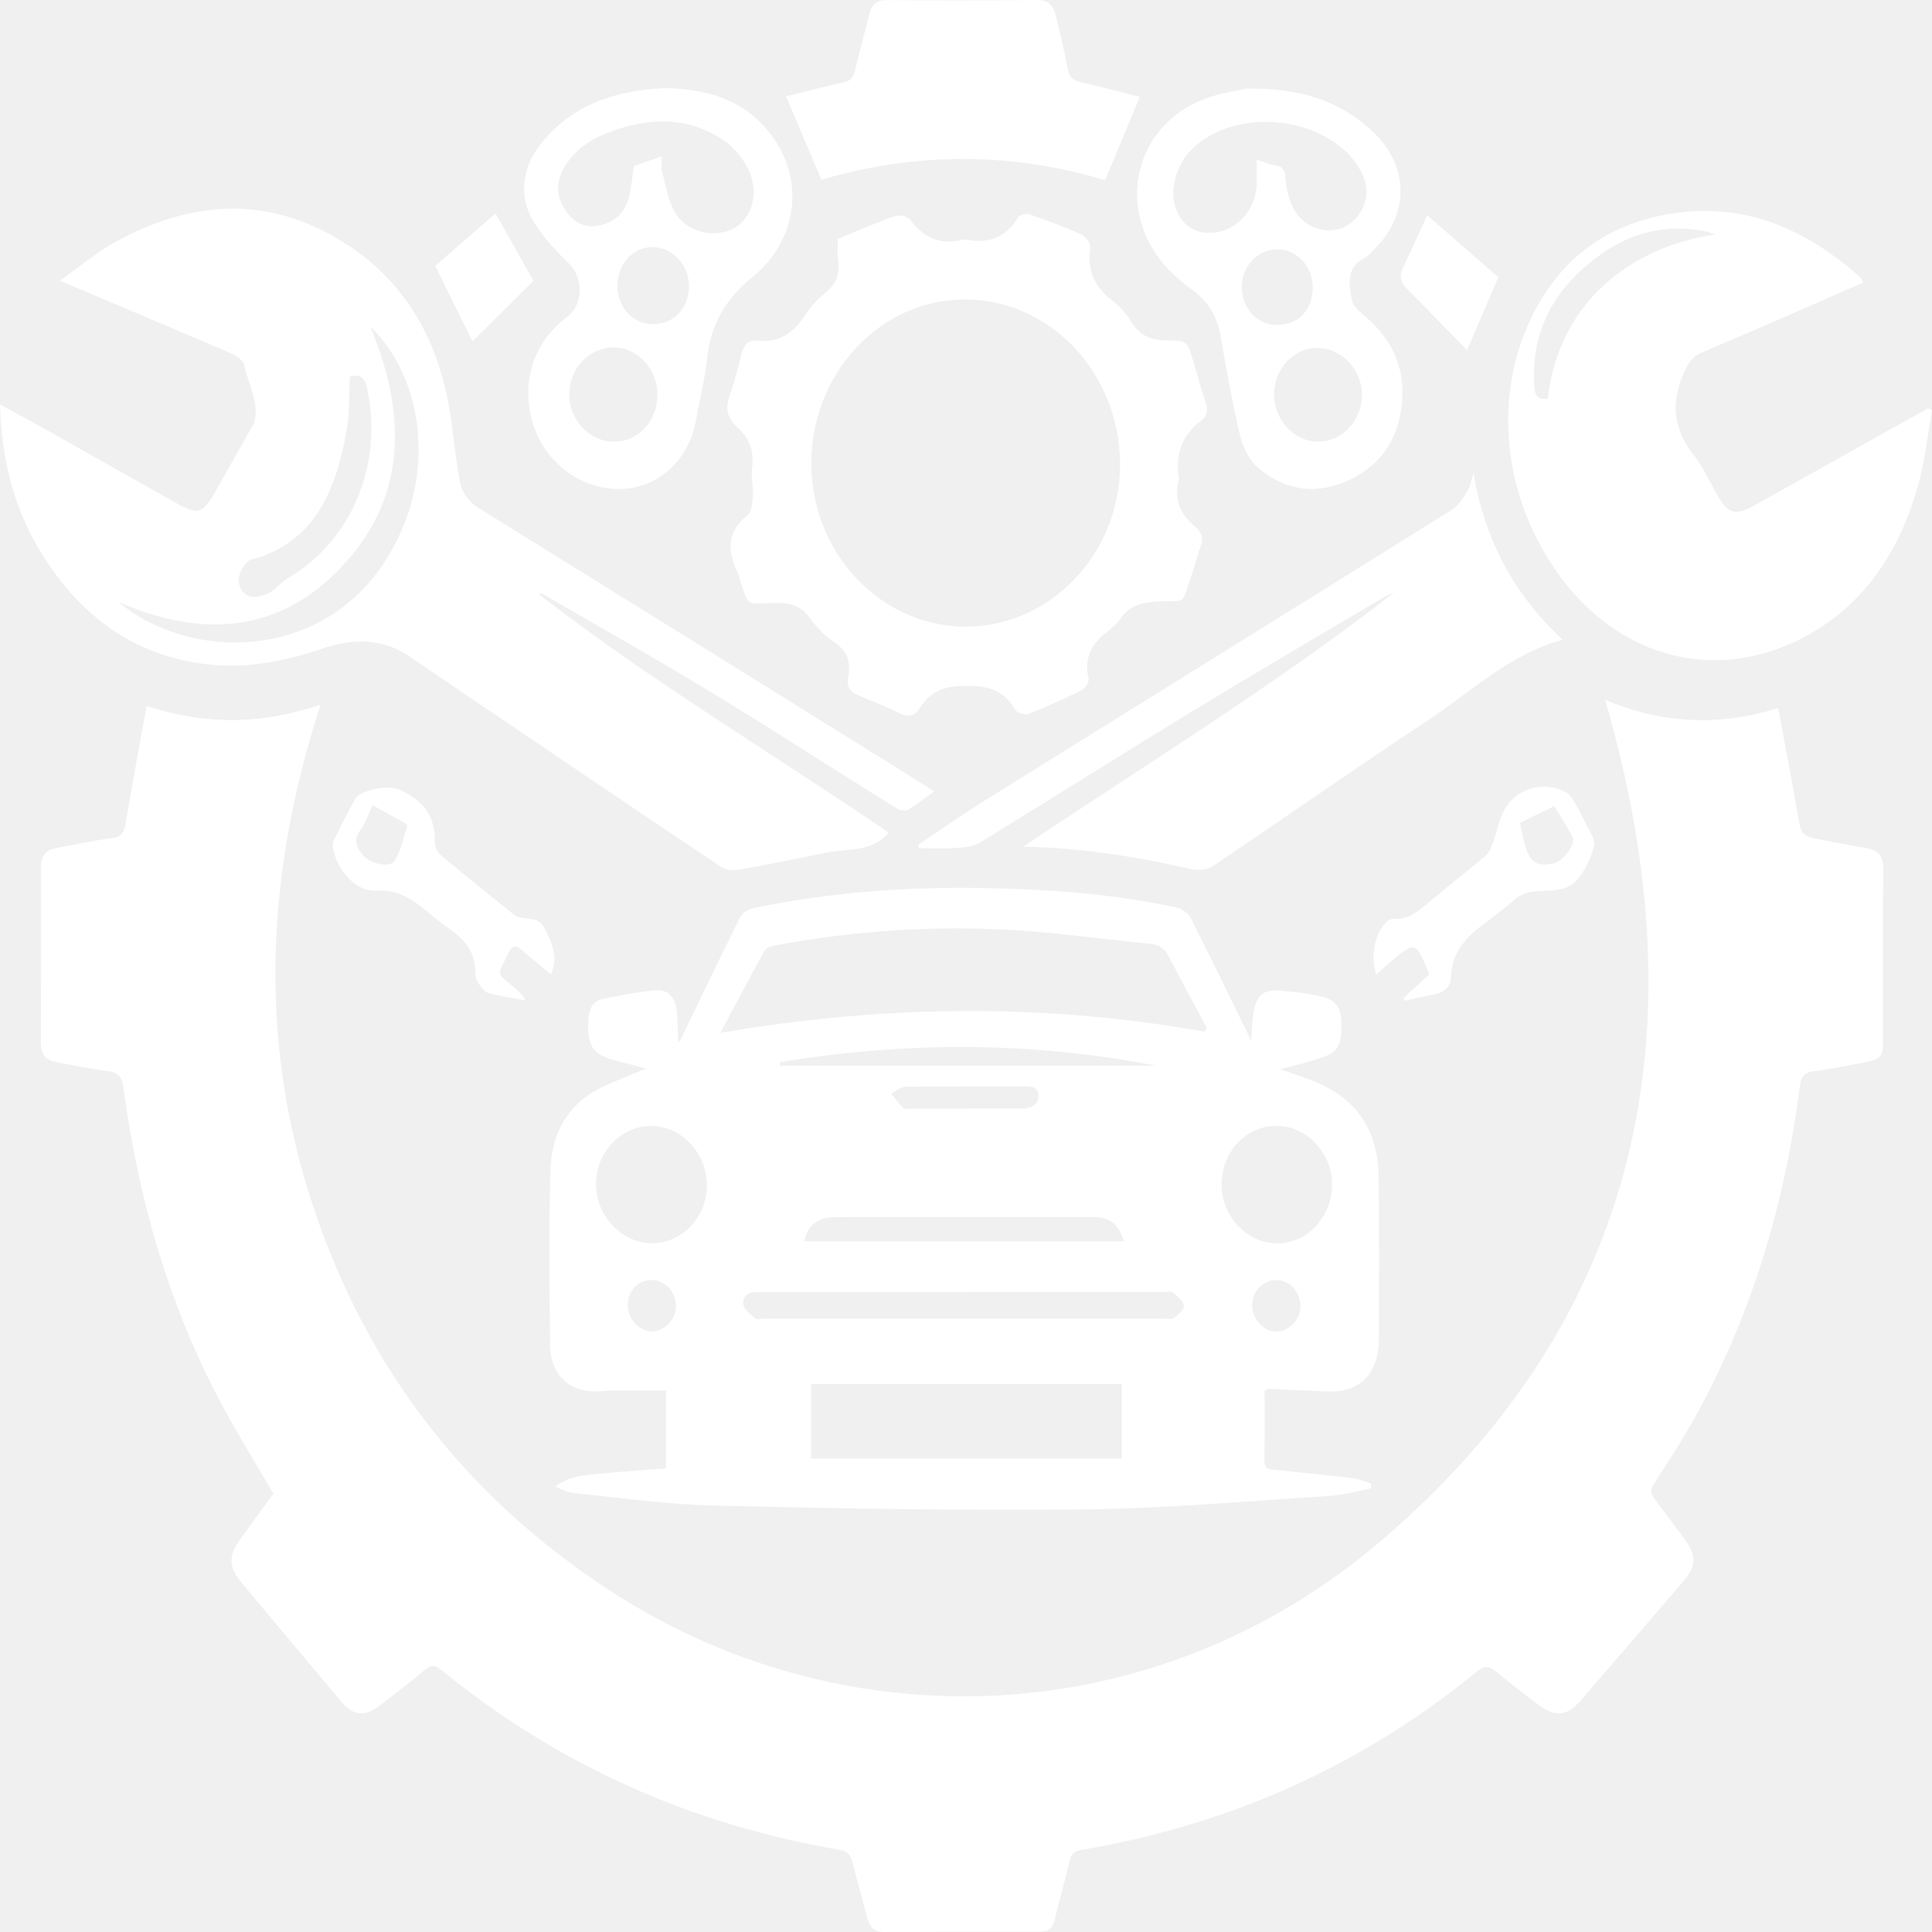
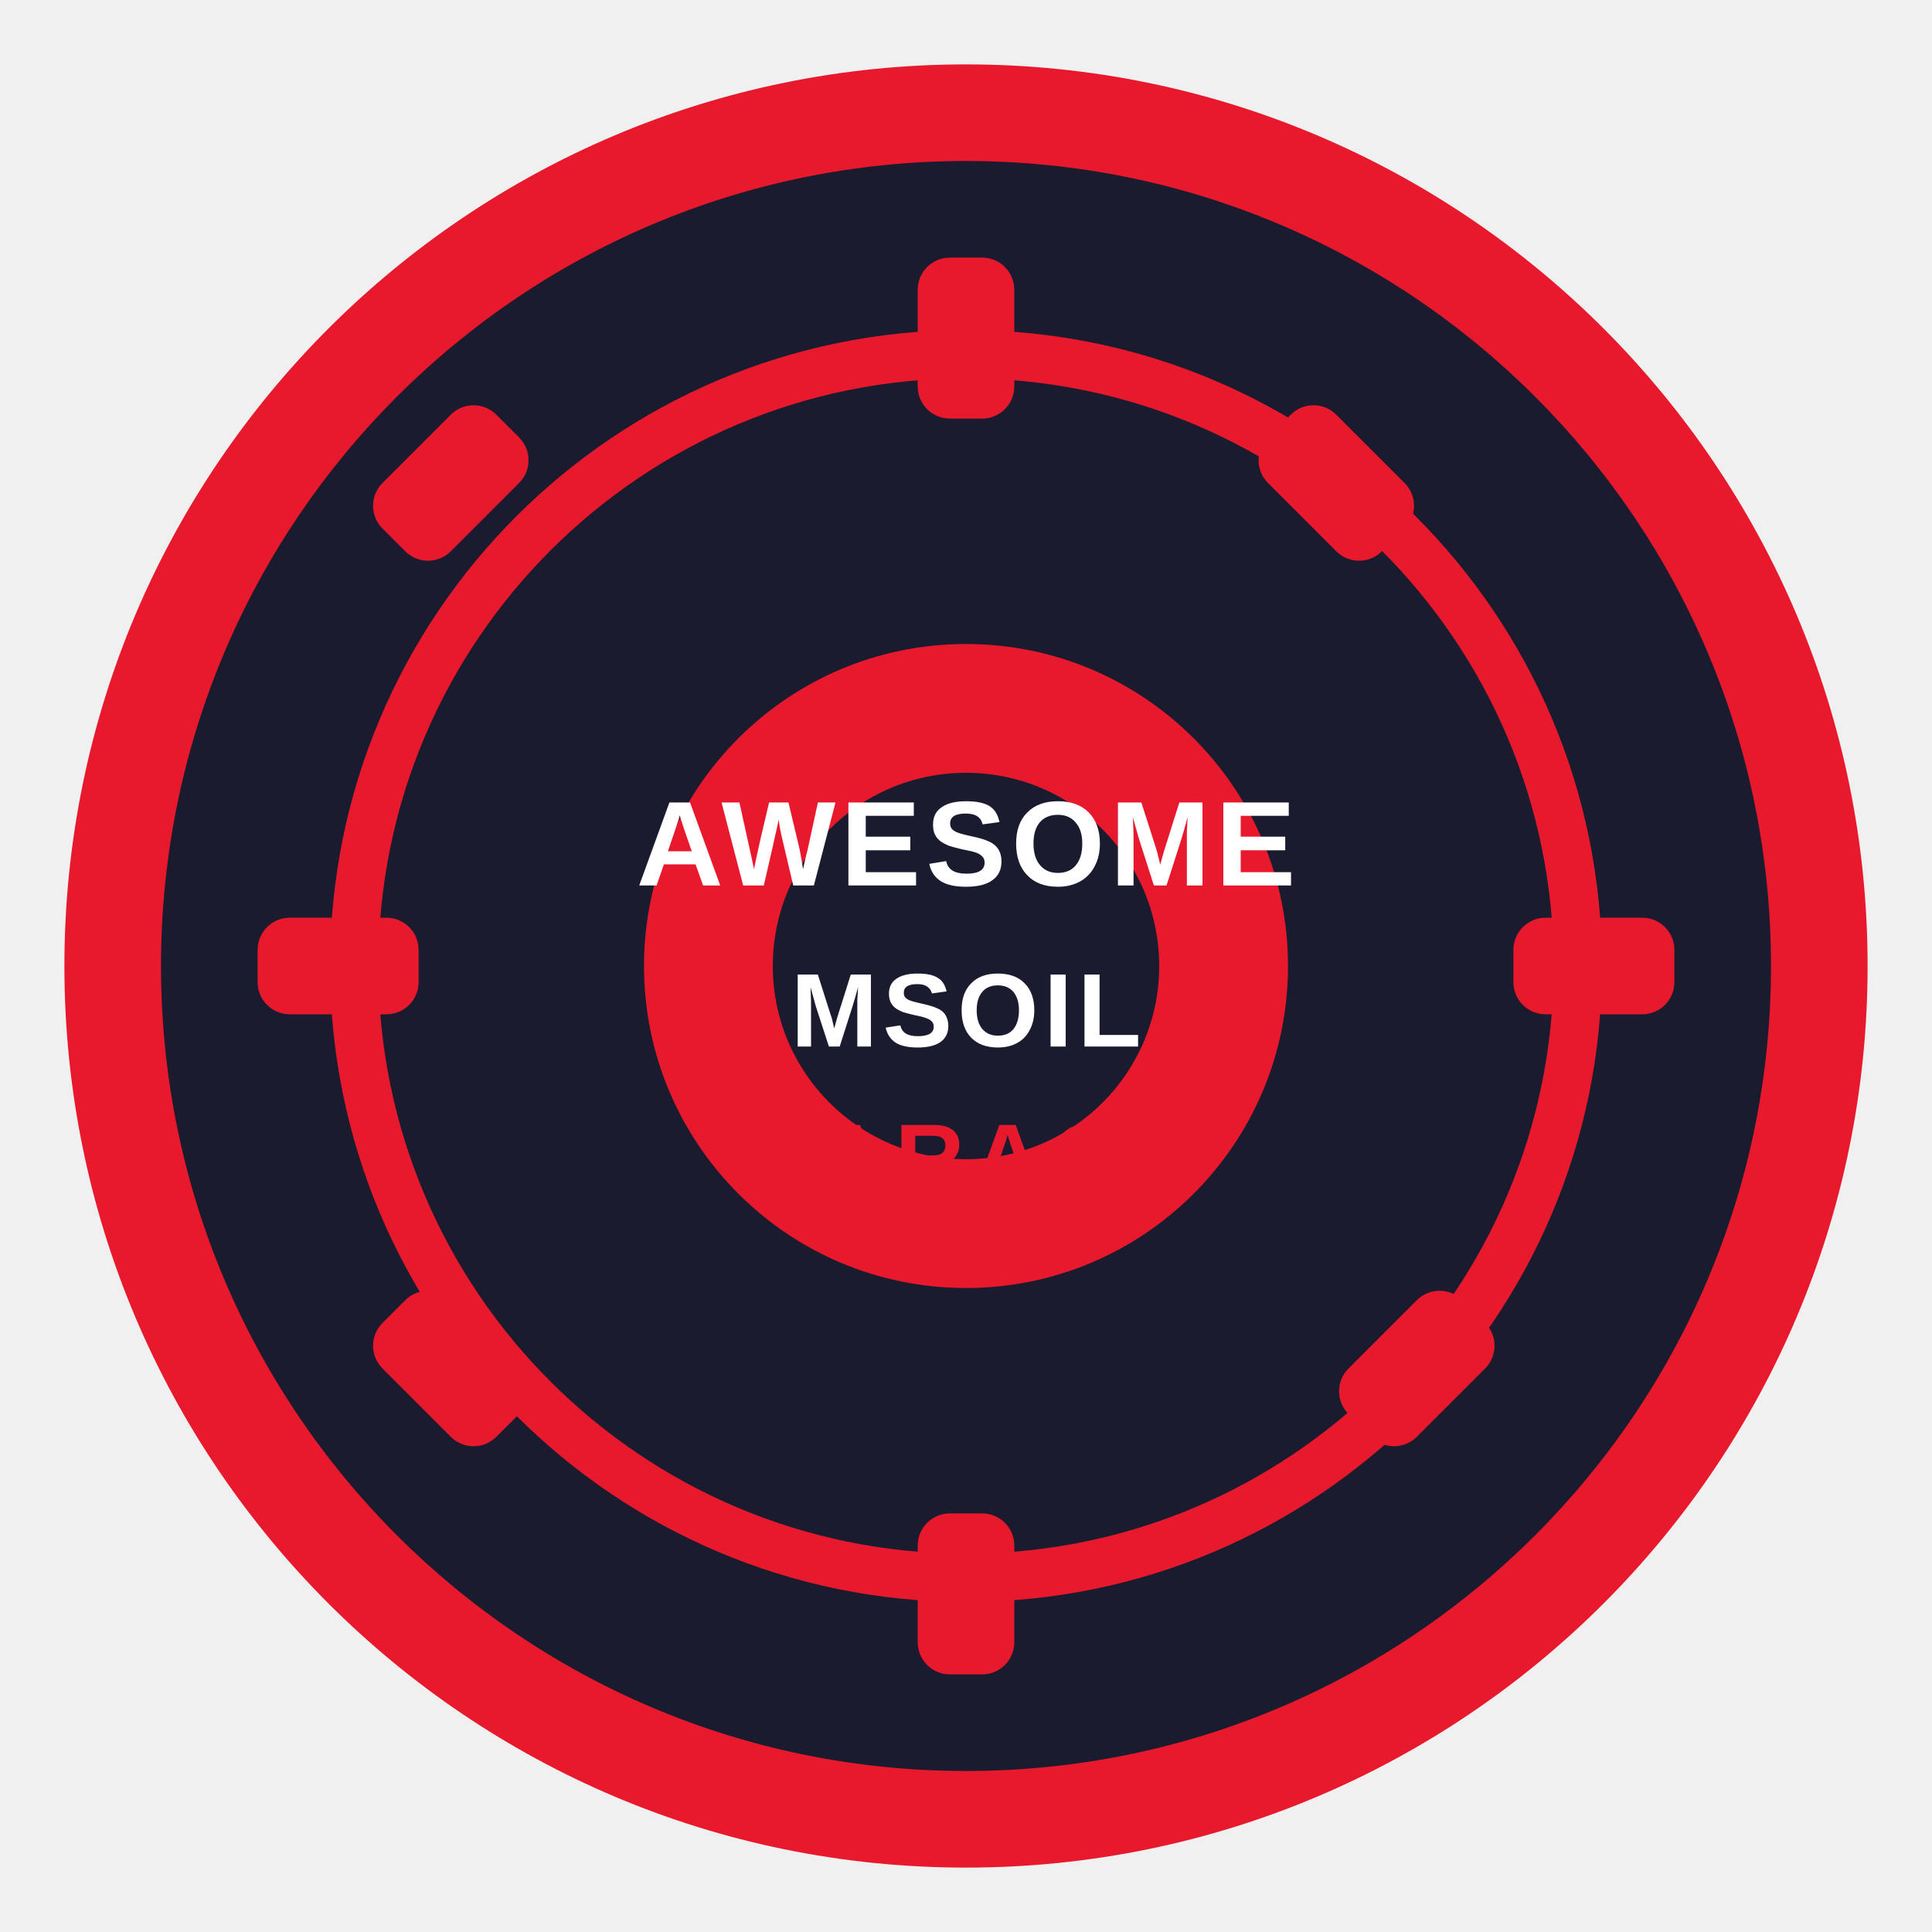
- <svg xmlns="http://www.w3.org/2000/svg" width="120" height="120" viewBox="0 0 120 120" fill="none">
-   <g clip-path="url(#clip0_1_26111)">
-     <rect width="120" height="120" fill="none" />
-     <path d="M99.698 43.472C103.17 44.934 106.726 45.151 110.445 43.976C110.856 46.205 111.265 48.304 111.626 50.413C111.879 51.89 111.848 51.905 113.205 52.177C114.121 52.361 115.042 52.519 115.961 52.683C116.655 52.807 116.983 53.165 116.974 53.991C116.938 57.521 116.959 61.051 116.959 64.582C116.959 65.606 116.843 65.775 115.875 65.969C114.81 66.181 113.743 66.402 112.669 66.534C112.086 66.606 111.873 66.832 111.793 67.461C110.847 74.852 108.761 81.837 105.152 88.258C104.4 89.595 103.559 90.877 102.728 92.161C102.5 92.514 102.494 92.753 102.746 93.077C103.389 93.907 104.018 94.75 104.632 95.604C105.391 96.662 105.375 97.258 104.535 98.239C102.426 100.706 100.308 103.163 98.183 105.614C97.332 106.595 96.615 106.676 95.591 105.911C94.681 105.233 93.778 104.542 92.905 103.812C92.476 103.452 92.17 103.455 91.732 103.816C88.665 106.342 85.367 108.468 81.851 110.203C77.174 112.511 72.276 114.034 67.195 114.898C66.76 114.973 66.537 115.137 66.428 115.604C66.149 116.805 65.803 117.989 65.523 119.19C65.39 119.76 65.108 119.98 64.564 119.979C61.335 119.971 58.106 119.976 54.876 119.999C54.235 120.004 53.99 119.624 53.843 119.051C53.548 117.908 53.23 116.772 52.94 115.628C52.828 115.189 52.623 114.978 52.172 114.901C43.064 113.347 34.77 109.721 27.417 103.731C27.026 103.413 26.761 103.405 26.375 103.728C25.463 104.493 24.523 105.221 23.578 105.94C22.635 106.657 21.942 106.575 21.186 105.677C19.113 103.213 17.042 100.746 14.978 98.272C14.216 97.359 14.184 96.655 14.874 95.673C15.568 94.685 16.294 93.721 16.983 92.778C15.84 90.809 14.661 88.93 13.625 86.965C10.443 80.928 8.586 74.411 7.668 67.578C7.577 66.904 7.374 66.607 6.719 66.531C5.644 66.407 4.581 66.161 3.511 65.977C2.826 65.859 2.531 65.464 2.535 64.705C2.558 61.094 2.556 57.482 2.549 53.871C2.547 53.149 2.856 52.781 3.508 52.669C4.652 52.471 5.788 52.2 6.938 52.064C7.597 51.986 7.725 51.637 7.824 51.034C8.212 48.679 8.656 46.333 9.104 43.846C12.748 45.047 16.29 45.01 19.914 43.76C16.536 54.146 16 64.49 19.428 74.864C22.854 85.23 29.127 93.087 37.897 98.805C52.27 108.177 71.675 107.863 85.972 95.539C101.876 81.831 105.702 64.105 99.698 43.472Z" fill="white" />
-     <path d="M78.545 86.361C78.545 87.83 78.561 89.281 78.537 90.732C78.528 91.326 78.894 91.265 79.243 91.301C80.848 91.466 82.453 91.624 84.055 91.817C84.432 91.863 84.795 92.036 85.165 92.15C85.164 92.249 85.162 92.347 85.161 92.446C84.317 92.605 83.478 92.855 82.627 92.909C77.545 93.229 72.461 93.693 67.375 93.751C59.71 93.837 52.041 93.69 44.377 93.516C41.511 93.45 38.651 93.037 35.791 92.759C35.349 92.716 34.918 92.541 34.475 92.331C35.486 91.584 36.661 91.599 37.799 91.486C38.972 91.37 40.151 91.302 41.366 91.21C41.366 89.538 41.366 87.937 41.366 86.368C40.219 86.368 39.117 86.365 38.014 86.371C37.712 86.373 37.41 86.413 37.108 86.422C35.341 86.472 34.19 85.402 34.168 83.523C34.126 79.886 34.076 76.246 34.196 72.612C34.267 70.416 35.252 68.627 37.186 67.631C38.105 67.157 39.085 66.816 40.145 66.369C39.508 66.205 38.943 66.057 38.377 65.914C36.788 65.511 36.432 64.975 36.553 63.24C36.595 62.628 36.851 62.172 37.4 62.057C38.508 61.823 39.626 61.611 40.748 61.503C41.431 61.438 41.906 61.928 42.014 62.643C42.116 63.323 42.091 64.025 42.123 64.746C42.182 64.665 42.274 64.574 42.328 64.462C43.532 61.976 44.719 59.481 45.95 57.01C46.087 56.735 46.443 56.477 46.734 56.416C51.527 55.42 56.376 55.064 61.249 55.161C65.232 55.24 69.206 55.522 73.119 56.38C73.448 56.452 73.834 56.771 73.995 57.09C75.24 59.547 76.436 62.032 77.706 64.63C77.764 63.958 77.772 63.387 77.868 62.835C78.039 61.862 78.466 61.467 79.384 61.527C80.309 61.588 81.243 61.696 82.144 61.917C83.033 62.136 83.304 62.638 83.318 63.632C83.335 64.885 83.11 65.311 82.201 65.651C81.774 65.811 81.332 65.928 80.894 66.051C80.467 66.169 80.035 66.27 79.515 66.401C80.533 66.786 81.461 67.043 82.31 67.476C84.433 68.559 85.575 70.415 85.619 72.923C85.679 76.344 85.655 79.767 85.642 83.189C85.635 85.309 84.471 86.494 82.497 86.427C81.263 86.385 80.028 86.314 78.794 86.259C78.748 86.257 78.701 86.295 78.545 86.361ZM74.807 64.078C74.856 63.998 74.906 63.919 74.955 63.84C74.173 62.376 73.379 60.92 72.618 59.444C72.348 58.921 71.998 58.674 71.433 58.62C68.7 58.358 65.976 57.966 63.24 57.788C58.169 57.46 53.12 57.787 48.112 58.727C47.885 58.77 47.58 58.882 47.478 59.066C46.584 60.677 45.728 62.311 44.747 64.152C54.898 62.419 64.852 62.298 74.807 64.078ZM69.675 85.967C63.204 85.967 56.792 85.967 50.382 85.967C50.382 87.553 50.382 89.07 50.382 90.591C56.84 90.591 63.233 90.591 69.675 90.591C69.675 89.035 69.675 87.54 69.675 85.967ZM59.874 80.24C59.874 80.244 59.874 80.248 59.874 80.252C55.713 80.252 51.553 80.252 47.392 80.252C47.241 80.252 47.09 80.26 46.938 80.258C46.445 80.252 46.092 80.575 46.169 81.027C46.224 81.355 46.625 81.641 46.915 81.886C47.025 81.979 47.257 81.91 47.434 81.91C55.704 81.911 63.974 81.912 72.245 81.911C72.471 81.911 72.75 81.972 72.911 81.857C73.175 81.669 73.563 81.33 73.534 81.108C73.495 80.803 73.138 80.519 72.872 80.287C72.761 80.19 72.53 80.242 72.354 80.242C68.194 80.24 64.034 80.24 59.874 80.24ZM40.445 69.934C38.571 69.932 37.014 71.577 37.015 73.557C37.016 75.531 38.647 77.235 40.523 77.22C42.38 77.206 43.908 75.586 43.905 73.634C43.902 71.617 42.33 69.936 40.445 69.934ZM79.269 69.928C77.371 69.942 75.879 71.547 75.878 73.579C75.876 75.573 77.488 77.254 79.376 77.227C81.25 77.199 82.745 75.553 82.738 73.524C82.731 71.584 81.121 69.915 79.269 69.928ZM69.831 77.1C69.389 75.934 68.938 75.593 67.81 75.59C64.459 75.584 61.106 75.592 57.754 75.594C55.763 75.595 53.772 75.58 51.781 75.601C50.77 75.612 50.102 76.188 49.963 77.1C56.566 77.1 63.166 77.1 69.831 77.1ZM71.848 66.197C64.053 64.679 56.251 64.688 48.444 65.969C48.444 66.045 48.444 66.121 48.444 66.197C56.246 66.197 64.047 66.197 71.848 66.197ZM59.956 68.861C59.956 68.858 59.956 68.855 59.956 68.852C61.14 68.852 62.324 68.852 63.507 68.851C64.009 68.851 64.475 68.663 64.496 68.092C64.518 67.46 63.999 67.473 63.554 67.474C61.111 67.48 58.668 67.465 56.226 67.502C55.931 67.506 55.64 67.776 55.346 67.923C55.599 68.227 55.83 68.559 56.115 68.822C56.22 68.918 56.456 68.859 56.631 68.86C57.74 68.862 58.848 68.861 59.956 68.861ZM79.278 79.506C78.448 79.507 77.781 80.198 77.773 81.063C77.765 81.904 78.454 82.683 79.229 82.708C80.018 82.733 80.769 81.985 80.773 81.17C80.778 80.243 80.115 79.505 79.278 79.506ZM41.985 81.152C41.989 80.235 41.311 79.504 40.455 79.502C39.654 79.5 39.014 80.165 38.991 81.023C38.968 81.905 39.682 82.688 40.512 82.693C41.268 82.697 41.982 81.95 41.985 81.152Z" fill="white" />
-     <path d="M0 25.123C1.009 25.674 1.92 26.16 2.821 26.666C5.543 28.196 8.259 29.739 10.982 31.266C12.286 31.997 12.599 31.899 13.354 30.571C14.14 29.19 14.918 27.804 15.7 26.42C15.726 26.374 15.768 26.335 15.782 26.285C16.152 24.972 15.397 23.861 15.165 22.66C15.107 22.36 14.634 22.07 14.296 21.925C10.861 20.445 7.413 18.997 3.727 17.438C4.953 16.567 5.977 15.686 7.122 15.053C12.044 12.334 16.994 12.105 21.789 15.346C25.597 17.919 27.513 21.807 28.079 26.518C28.213 27.637 28.359 28.757 28.555 29.865C28.691 30.64 29.133 31.186 29.794 31.595C38.606 37.054 47.407 42.531 56.21 48.005C56.796 48.369 57.374 48.747 58.016 49.157C57.434 49.576 56.94 49.986 56.396 50.294C56.214 50.397 55.861 50.318 55.658 50.191C51.782 47.774 47.943 45.29 44.043 42.919C40.65 40.856 37.192 38.916 33.761 36.924C33.678 36.876 33.581 36.854 33.452 36.891C40.423 42.307 47.961 46.772 55.203 51.717C54.139 52.953 52.681 52.691 51.367 52.951C49.559 53.309 47.756 53.694 45.942 54.013C45.565 54.079 45.076 54.038 44.765 53.83C40.019 50.66 35.294 47.454 30.565 44.255C28.86 43.102 27.153 41.955 25.458 40.787C23.687 39.567 21.793 39.673 19.922 40.315C17.282 41.221 14.628 41.636 11.877 41.116C7.684 40.324 4.606 37.803 2.377 34.031C0.808 31.376 0.1 28.432 0 25.123ZM7.347 37.386C11.739 41.048 19.779 41.102 23.833 34.986C27.294 29.764 26.304 23.435 23.004 20.293C25.143 25.438 25.37 30.556 21.507 34.893C17.513 39.379 12.585 39.669 7.347 37.386ZM21.729 23.392C21.673 24.513 21.725 25.578 21.55 26.598C20.897 30.418 19.576 33.711 15.566 34.775C15.265 34.855 14.955 35.387 14.864 35.767C14.727 36.335 15.014 36.895 15.547 37.04C15.905 37.138 16.378 37 16.729 36.815C17.15 36.594 17.466 36.15 17.881 35.909C21.852 33.616 23.861 28.751 22.782 24.036C22.629 23.372 22.276 23.247 21.729 23.392Z" fill="white" />
-     <path d="M115.733 17.551C112.37 19.014 109.065 20.477 105.738 21.878C105.073 22.157 104.823 22.623 104.544 23.27C103.738 25.143 103.995 26.745 105.226 28.301C105.804 29.034 106.191 29.939 106.67 30.761C107.338 31.908 107.78 32.051 108.916 31.42C111.711 29.868 114.497 28.297 117.288 26.735C118.108 26.276 118.932 25.822 119.753 25.366C119.835 25.401 119.918 25.436 120 25.471C119.733 26.979 119.576 28.52 119.178 29.988C118.011 34.292 115.711 37.719 111.855 39.675C106.502 42.391 100.687 40.861 96.975 35.904C93.274 30.96 92.62 24.392 95.352 19.261C97.327 15.554 100.429 13.685 104.313 13.202C108.442 12.689 111.993 14.187 115.17 16.9C115.327 17.034 115.475 17.181 115.622 17.328C115.657 17.362 115.67 17.42 115.733 17.551ZM96.142 24.743C96.816 18.807 101.262 15.337 106.531 14.563C106.234 14.468 106.051 14.387 105.859 14.352C103.573 13.933 101.443 14.381 99.507 15.746C96.76 17.682 95.091 20.264 95.287 23.944C95.318 24.533 95.478 24.876 96.142 24.743Z" fill="white" />
-     <path d="M52.042 14.839C53.219 14.359 54.383 13.844 55.578 13.426C55.858 13.328 56.388 13.435 56.549 13.657C57.42 14.858 58.512 15.222 59.858 14.887C59.906 14.875 59.96 14.873 60.009 14.882C61.357 15.145 62.456 14.785 63.239 13.498C63.339 13.335 63.741 13.243 63.943 13.313C65.045 13.694 66.141 14.103 67.208 14.582C67.45 14.69 67.751 15.142 67.715 15.383C67.492 16.866 68.048 17.889 69.149 18.722C69.593 19.057 69.984 19.524 70.284 20.011C70.815 20.872 71.53 21.141 72.454 21.142C73.727 21.144 73.732 21.186 74.125 22.463C74.384 23.306 74.602 24.165 74.888 24.997C75.055 25.483 74.965 25.856 74.6 26.131C73.416 27.023 72.981 28.225 73.223 29.732C73.228 29.758 73.227 29.787 73.22 29.813C72.878 31.057 73.344 31.977 74.244 32.723C74.652 33.06 74.763 33.454 74.559 33.988C74.34 34.559 74.207 35.166 74.003 35.745C73.323 37.681 73.763 37.255 71.912 37.362C70.942 37.417 70.163 37.59 69.575 38.455C69.386 38.733 69.123 38.969 68.857 39.169C67.887 39.901 67.288 40.774 67.613 42.142C67.66 42.339 67.409 42.758 67.202 42.86C66.107 43.403 64.992 43.91 63.858 44.351C63.639 44.436 63.165 44.264 63.04 44.054C62.286 42.788 61.251 42.576 59.906 42.597C58.702 42.617 57.812 42.901 57.159 43.948C56.816 44.499 56.417 44.552 55.876 44.295C55.025 43.892 54.153 43.541 53.287 43.175C52.8 42.97 52.566 42.626 52.681 42.05C52.868 41.116 52.631 40.423 51.818 39.888C51.249 39.513 50.731 38.984 50.324 38.415C49.733 37.588 49.024 37.422 48.099 37.45C46.233 37.506 46.565 37.76 45.895 35.827C45.86 35.725 45.836 35.619 45.791 35.524C45.162 34.178 45.166 33.001 46.427 32.007C46.682 31.806 46.739 31.225 46.765 30.811C46.802 30.225 46.64 29.617 46.717 29.042C46.858 27.971 46.506 27.178 45.767 26.508C45.218 26.011 45.025 25.429 45.3 24.648C45.611 23.77 45.828 22.853 46.064 21.947C46.206 21.404 46.517 21.095 47.039 21.156C48.394 21.315 49.315 20.668 50.052 19.507C50.385 18.981 50.854 18.53 51.326 18.135C51.949 17.614 52.175 17 52.054 16.176C51.992 15.758 52.042 15.321 52.042 14.839ZM69.571 28.777C69.533 23.148 65.212 18.592 59.917 18.601C54.632 18.61 50.343 23.24 50.392 28.885C50.44 34.421 54.765 38.937 60.005 38.922C65.296 38.906 69.607 34.334 69.571 28.777Z" fill="white" />
-     <path d="M91.518 29.382C92.22 33.535 94.055 36.962 97.061 39.733C93.76 40.629 91.338 42.993 88.623 44.784C84.161 47.727 79.779 50.808 75.339 53.79C74.989 54.026 74.425 54.087 74.008 53.99C70.574 53.192 67.113 52.662 63.551 52.585C71.284 47.414 79.193 42.552 86.591 36.808C86.373 36.906 86.144 36.982 85.939 37.103C81.995 39.443 78.036 41.754 74.117 44.14C69.694 46.835 65.313 49.609 60.894 52.315C60.486 52.564 59.947 52.63 59.462 52.664C58.674 52.72 57.88 52.679 57.088 52.679C57.07 52.608 57.053 52.538 57.035 52.467C58.413 51.548 59.77 50.591 61.173 49.717C70.842 43.694 80.523 37.694 90.186 31.659C90.587 31.408 90.887 30.922 91.15 30.488C91.344 30.169 91.401 29.754 91.518 29.382Z" fill="white" />
-     <path d="M41.277 5.469C44.135 5.53 46.479 6.286 48.117 8.685C49.954 11.375 49.479 14.986 46.74 17.206C45.06 18.568 44.13 20.157 43.906 22.354C43.781 23.58 43.456 24.782 43.249 26C42.75 28.939 40.362 30.76 37.585 30.302C35.332 29.929 33.485 28.149 32.977 25.857C32.433 23.408 33.265 21.146 35.258 19.654C36.246 18.916 36.239 17.241 35.343 16.374C34.566 15.621 33.807 14.803 33.215 13.886C32.206 12.322 32.389 10.484 33.523 9.022C35.146 6.93 37.307 5.962 39.762 5.613C40.336 5.532 40.916 5.502 41.277 5.469ZM41.106 9.712C41.106 10.095 41.05 10.377 41.116 10.621C41.349 11.487 41.482 12.435 41.914 13.178C42.699 14.531 44.675 14.88 45.815 14.029C46.947 13.183 47.156 11.495 46.231 10.065C45.895 9.546 45.452 9.048 44.955 8.716C42.623 7.158 40.165 7.301 37.688 8.271C36.653 8.676 35.731 9.287 35.109 10.294C34.599 11.12 34.49 12.006 35.005 12.878C35.481 13.685 36.144 14.181 37.09 14.025C38.035 13.869 38.753 13.35 39.035 12.349C39.213 11.717 39.26 11.042 39.376 10.318C39.882 10.141 40.448 9.942 41.106 9.712ZM38.132 21.58C36.625 21.562 35.381 22.855 35.354 24.466C35.328 26.032 36.584 27.403 38.075 27.436C39.598 27.47 40.831 26.18 40.835 24.551C40.84 22.926 39.631 21.598 38.132 21.58ZM38.346 17.738C38.346 19.07 39.29 20.11 40.523 20.136C41.827 20.164 42.801 19.148 42.794 17.768C42.786 16.448 41.764 15.356 40.525 15.347C39.328 15.338 38.345 16.416 38.346 17.738Z" fill="white" />
-     <path d="M77.434 5.504C80.655 5.465 83.119 6.187 85.213 8.126C87.524 10.267 87.591 13.287 85.347 15.492C85.162 15.674 84.991 15.901 84.771 16.011C83.623 16.587 83.762 17.631 83.968 18.637C84.037 18.974 84.367 19.299 84.65 19.53C86.203 20.803 87.175 22.428 87.105 24.553C87.027 26.917 85.994 28.734 83.943 29.747C81.854 30.778 79.83 30.537 78.061 28.976C77.546 28.521 77.177 27.719 77.009 27.004C76.531 24.968 76.163 22.902 75.81 20.837C75.595 19.581 74.974 18.673 74.016 17.971C73.643 17.697 73.277 17.405 72.934 17.088C69.148 13.579 70.165 7.854 74.91 6.111C75.875 5.756 76.914 5.625 77.434 5.504ZM78.049 9.907C78.497 10.051 78.848 10.218 79.213 10.27C79.726 10.344 79.809 10.615 79.849 11.131C79.898 11.753 80.058 12.415 80.34 12.957C80.996 14.215 82.607 14.669 83.687 13.998C84.795 13.309 85.198 11.93 84.573 10.725C84.31 10.218 83.951 9.731 83.537 9.359C81.271 7.321 77.504 6.978 74.938 8.552C73.913 9.181 73.184 10.083 72.939 11.351C72.617 13.01 73.531 14.391 74.977 14.46C76.572 14.536 77.931 13.263 78.044 11.565C78.078 11.058 78.049 10.547 78.049 9.907ZM81.885 27.432C83.392 27.422 84.614 26.096 84.596 24.49C84.578 22.929 83.287 21.599 81.798 21.608C80.337 21.617 79.124 22.937 79.133 24.51C79.142 26.099 80.406 27.442 81.885 27.432ZM79.316 20.179C80.677 20.173 81.545 19.243 81.537 17.799C81.531 16.55 80.54 15.495 79.364 15.484C78.135 15.473 77.139 16.512 77.128 17.817C77.116 19.14 78.084 20.184 79.316 20.179Z" fill="white" />
-     <path d="M70.793 6.018C70.054 7.796 69.367 9.45 68.642 11.195C62.861 9.441 56.894 9.44 51.021 11.159C50.29 9.44 49.58 7.77 48.82 5.985C49.898 5.72 51.103 5.386 52.322 5.141C52.797 5.045 53.005 4.844 53.116 4.355C53.384 3.18 53.709 2.02 54.004 0.851C54.155 0.251 54.464 -0.001 55.09 0.005C58.189 0.037 61.289 0.03 64.388 1.87549e-05C65.066 -0.007 65.422 0.29 65.573 0.96C65.821 2.056 66.118 3.143 66.312 4.25C66.416 4.849 66.71 5.016 67.206 5.126C68.459 5.404 69.7 5.742 70.793 6.018Z" fill="white" />
-     <path d="M34.217 60.52C33.61 60.011 32.995 59.513 32.396 58.993C32.037 58.682 31.811 58.706 31.587 59.178C30.85 60.735 30.769 60.345 32.012 61.391C32.243 61.586 32.468 61.787 32.645 62.138C31.871 61.99 31.088 61.882 30.33 61.673C30.085 61.605 29.866 61.3 29.705 61.053C29.582 60.865 29.515 60.596 29.516 60.363C29.521 59.045 28.769 58.286 27.832 57.636C27.41 57.344 27.008 57.016 26.612 56.682C25.657 55.878 24.719 55.23 23.361 55.32C22.09 55.404 20.871 53.995 20.683 52.612C20.663 52.463 20.684 52.28 20.75 52.15C21.18 51.297 21.602 50.438 22.077 49.614C22.394 49.064 24.108 48.731 24.808 49.045C26.174 49.656 27.077 50.611 27.005 52.342C26.994 52.602 27.192 52.957 27.397 53.128C28.884 54.373 30.397 55.584 31.907 56.799C32.024 56.893 32.174 56.961 32.318 56.99C32.865 57.103 33.465 56.962 33.827 57.666C34.299 58.584 34.689 59.474 34.217 60.52ZM23.137 50.013C22.891 50.534 22.724 51.09 22.406 51.518C21.908 52.188 22.134 52.66 22.593 53.172C22.996 53.622 24.216 53.93 24.499 53.479C24.896 52.846 25.056 52.041 25.3 51.303C25.313 51.263 25.181 51.141 25.098 51.094C24.461 50.737 23.82 50.388 23.137 50.013Z" fill="white" />
-     <path d="M87.171 61.99C87.701 61.504 88.23 61.017 88.748 60.542C88.748 60.49 88.755 60.461 88.747 60.44C87.928 58.454 87.909 58.448 86.392 59.726C86.083 59.987 85.782 60.26 85.475 60.53C85.106 59.383 85.402 57.914 86.149 57.233C86.254 57.136 86.425 57.061 86.56 57.071C87.413 57.135 88.025 56.654 88.649 56.126C89.854 55.106 91.103 54.147 92.305 53.123C92.526 52.935 92.636 52.573 92.75 52.27C93.016 51.564 93.133 50.755 93.528 50.15C94.364 48.87 95.948 48.524 97.262 49.203C97.449 49.3 97.603 49.517 97.722 49.712C97.968 50.118 98.199 50.537 98.4 50.971C98.642 51.492 99.122 52.12 99.005 52.548C98.774 53.397 98.348 54.329 97.729 54.867C97.221 55.309 96.319 55.331 95.588 55.35C94.996 55.366 94.523 55.487 94.069 55.879C93.481 56.387 92.874 56.87 92.25 57.326C91.123 58.151 90.179 59.076 90.121 60.686C90.1 61.292 89.705 61.633 89.143 61.746C88.505 61.874 87.869 62.019 87.233 62.157C87.212 62.101 87.191 62.046 87.171 61.99ZM94.406 51.11C94.516 51.601 94.593 52.075 94.728 52.528C95.044 53.58 95.488 53.844 96.497 53.625C97.09 53.497 97.898 52.424 97.678 52.002C97.329 51.335 96.918 50.704 96.539 50.067C95.8 50.428 95.122 50.759 94.406 51.11Z" fill="white" />
-     <path d="M93.063 17.217C92.389 18.792 91.766 20.249 91.123 21.751C89.829 20.427 88.565 19.125 87.292 17.833C86.912 17.448 86.951 17.041 87.161 16.592C87.641 15.563 88.113 14.53 88.647 13.371C90.135 14.667 91.626 15.966 93.063 17.217Z" fill="white" />
-     <path d="M33.134 17.441C31.898 18.667 30.63 19.925 29.343 21.202C28.589 19.671 27.845 18.16 27.035 16.516C28.266 15.446 29.556 14.324 30.779 13.26C31.59 14.7 32.335 16.023 33.134 17.441Z" fill="white" />
-   </g>
-   <defs>
-     <clipPath id="clip0_1_26111">
-       <rect width="120" height="120" fill="white" />
-     </clipPath>
-   </defs>
+ <svg xmlns="http://www.w3.org/2000/svg" viewBox="0 0 120 120" width="120" height="120">
+   <circle cx="60" cy="60" r="56" fill="#E8192C" />
+   <circle cx="60" cy="60" r="50" fill="#1B1B2F" />
+   <circle cx="60" cy="60" r="38" fill="none" stroke="#E8192C" stroke-width="3" />
+   <circle cx="60" cy="60" r="20" fill="#E8192C" />
+   <circle cx="60" cy="60" r="12" fill="#1B1B2F" />
+   <rect x="57" y="16" width="6" height="10" rx="2" fill="#E8192C" />
+   <rect x="57" y="94" width="6" height="10" rx="2" fill="#E8192C" />
+   <rect x="16" y="57" width="10" height="6" rx="2" fill="#E8192C" />
+   <rect x="94" y="57" width="10" height="6" rx="2" fill="#E8192C" />
+   <rect x="25" y="25" width="6" height="10" rx="2" fill="#E8192C" transform="rotate(45 28 30)" />
+   <rect x="85" y="80" width="6" height="10" rx="2" fill="#E8192C" transform="rotate(45 88 85)" />
+   <rect x="80" y="25" width="6" height="10" rx="2" fill="#E8192C" transform="rotate(-45 83 30)" />
+   <rect x="25" y="80" width="6" height="10" rx="2" fill="#E8192C" transform="rotate(-45 28 85)" />
+   <text x="60" y="55" font-family="Arial Black, Arial, sans-serif" font-size="7.5" font-weight="900" fill="white" text-anchor="middle" letter-spacing="0.3">AWESOME</text>
+   <text x="60" y="65" font-family="Arial Black, Arial, sans-serif" font-size="6.5" font-weight="900" fill="white" text-anchor="middle" letter-spacing="0.3">MSOIL</text>
+   <text x="60" y="74" font-family="Arial Black, Arial, sans-serif" font-size="6" font-weight="900" fill="#E8192C" text-anchor="middle" letter-spacing="0.5">GARAGE</text>
</svg>
